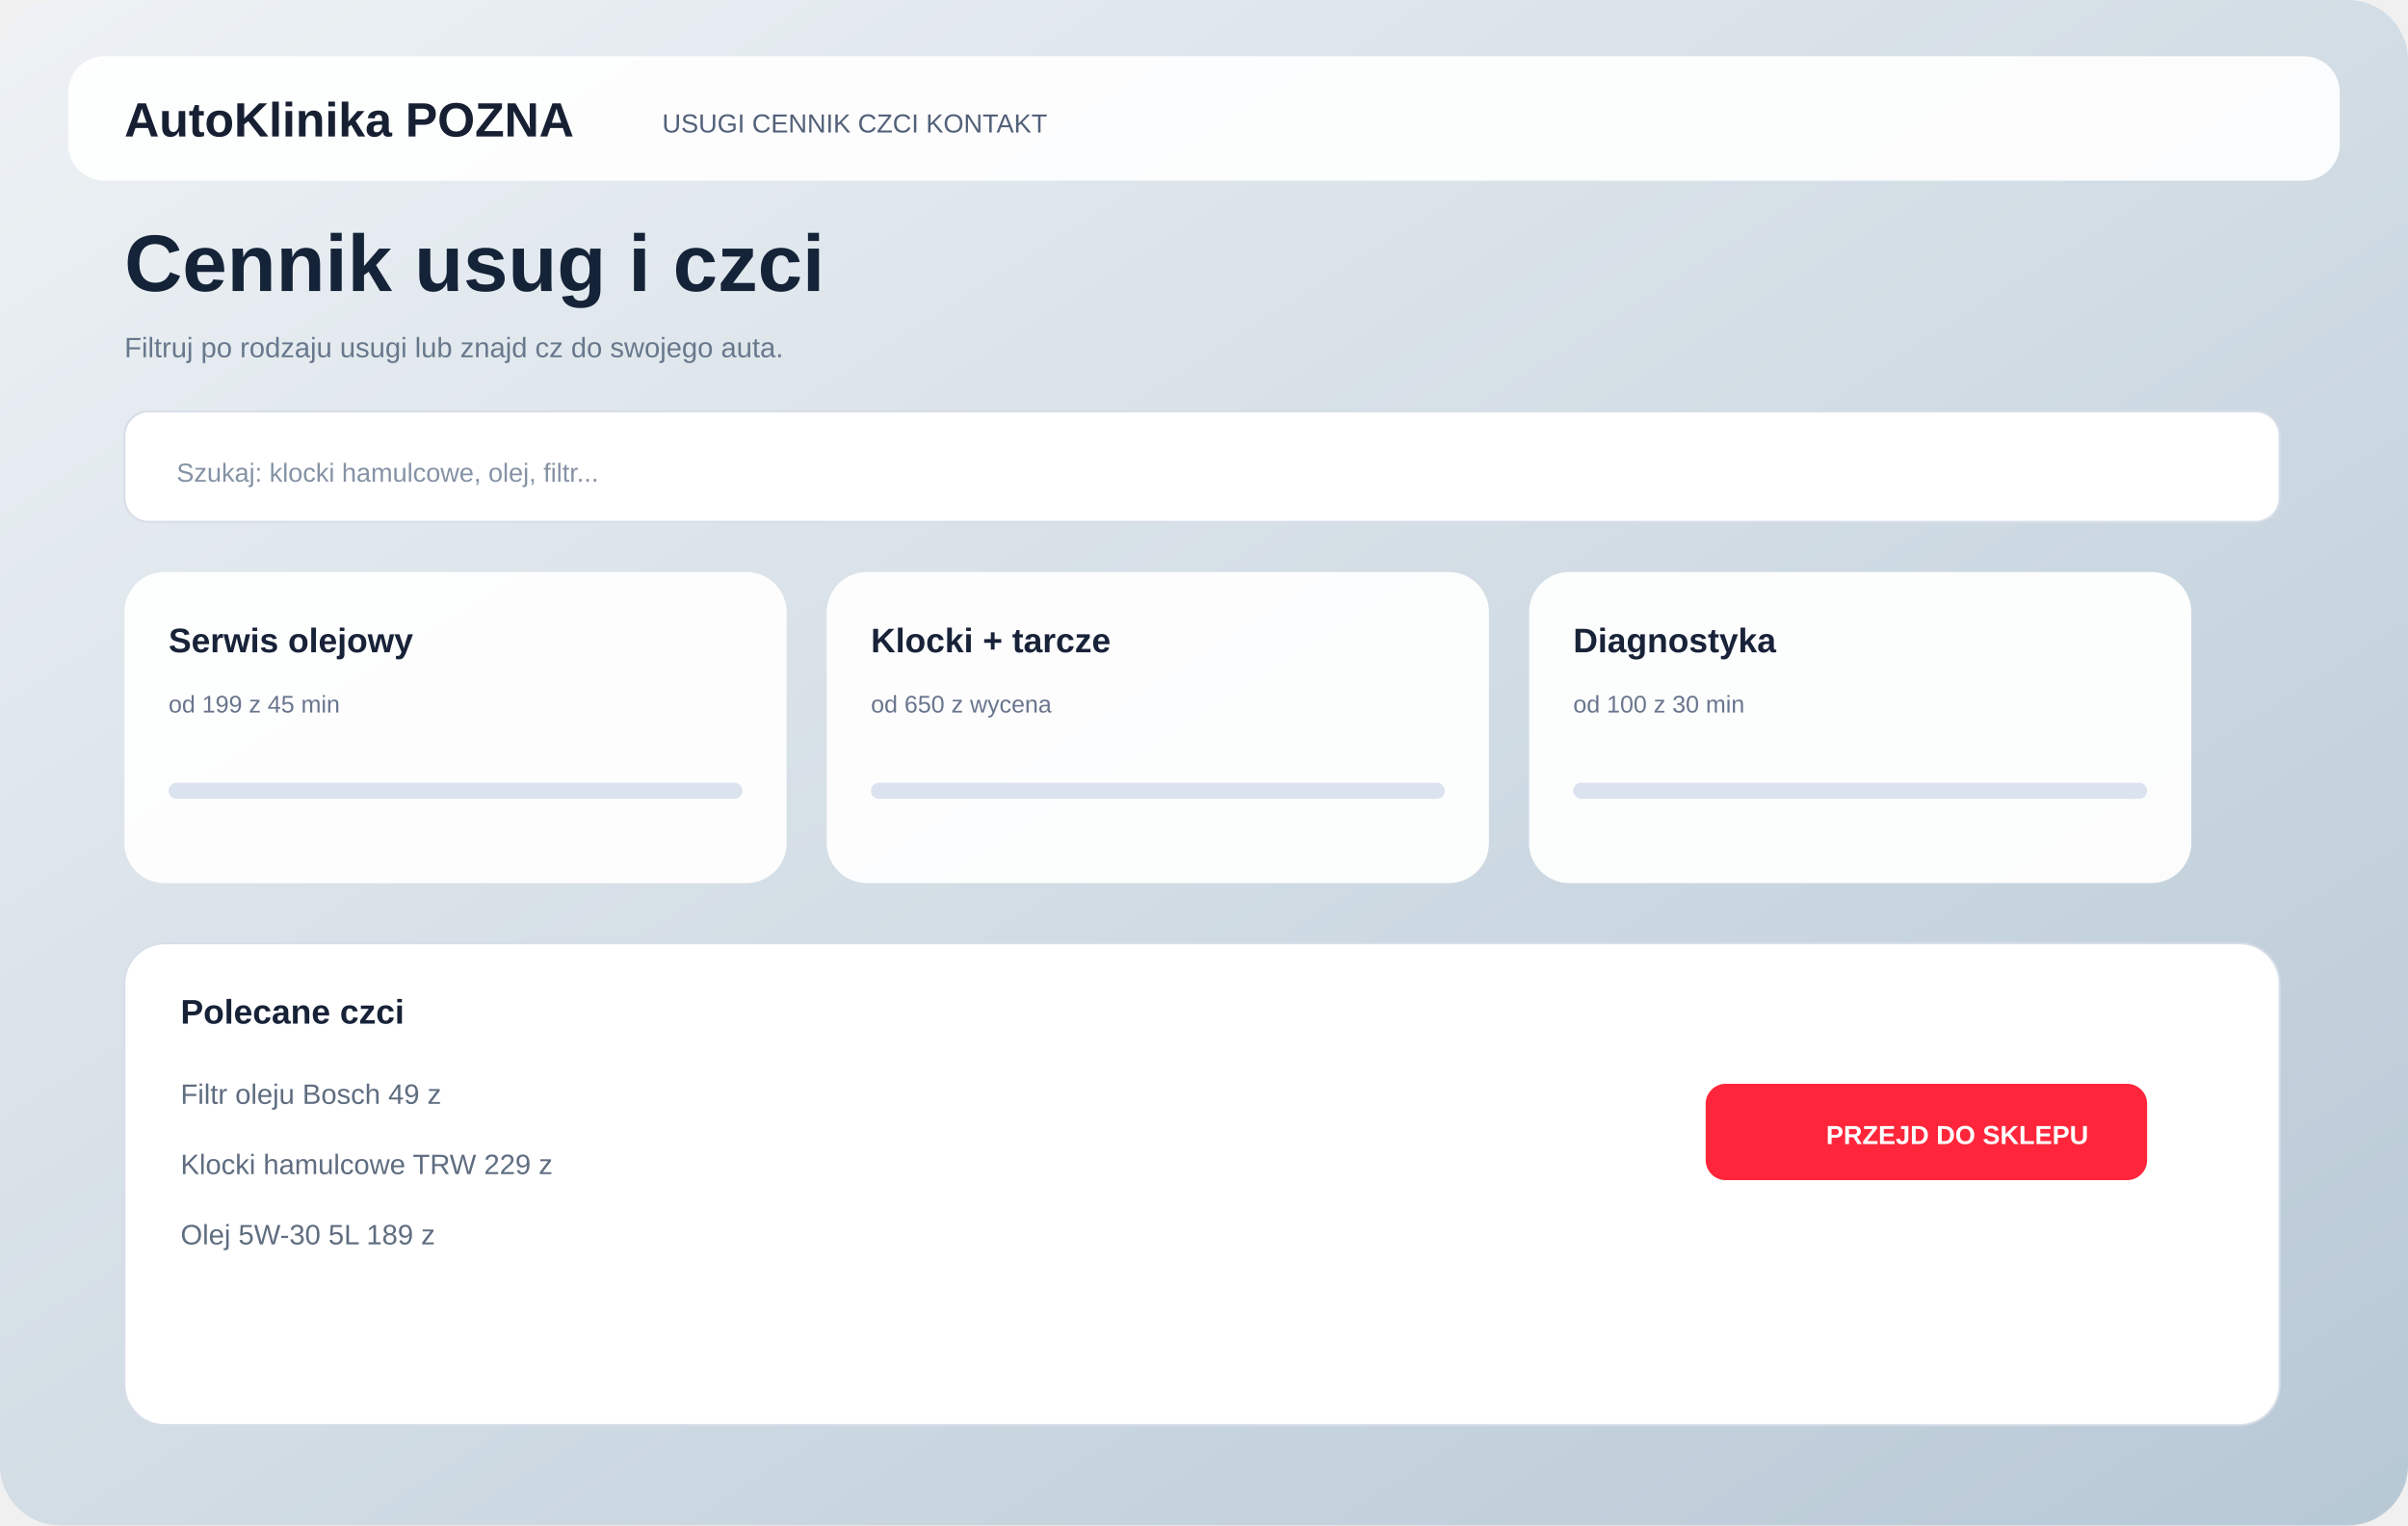
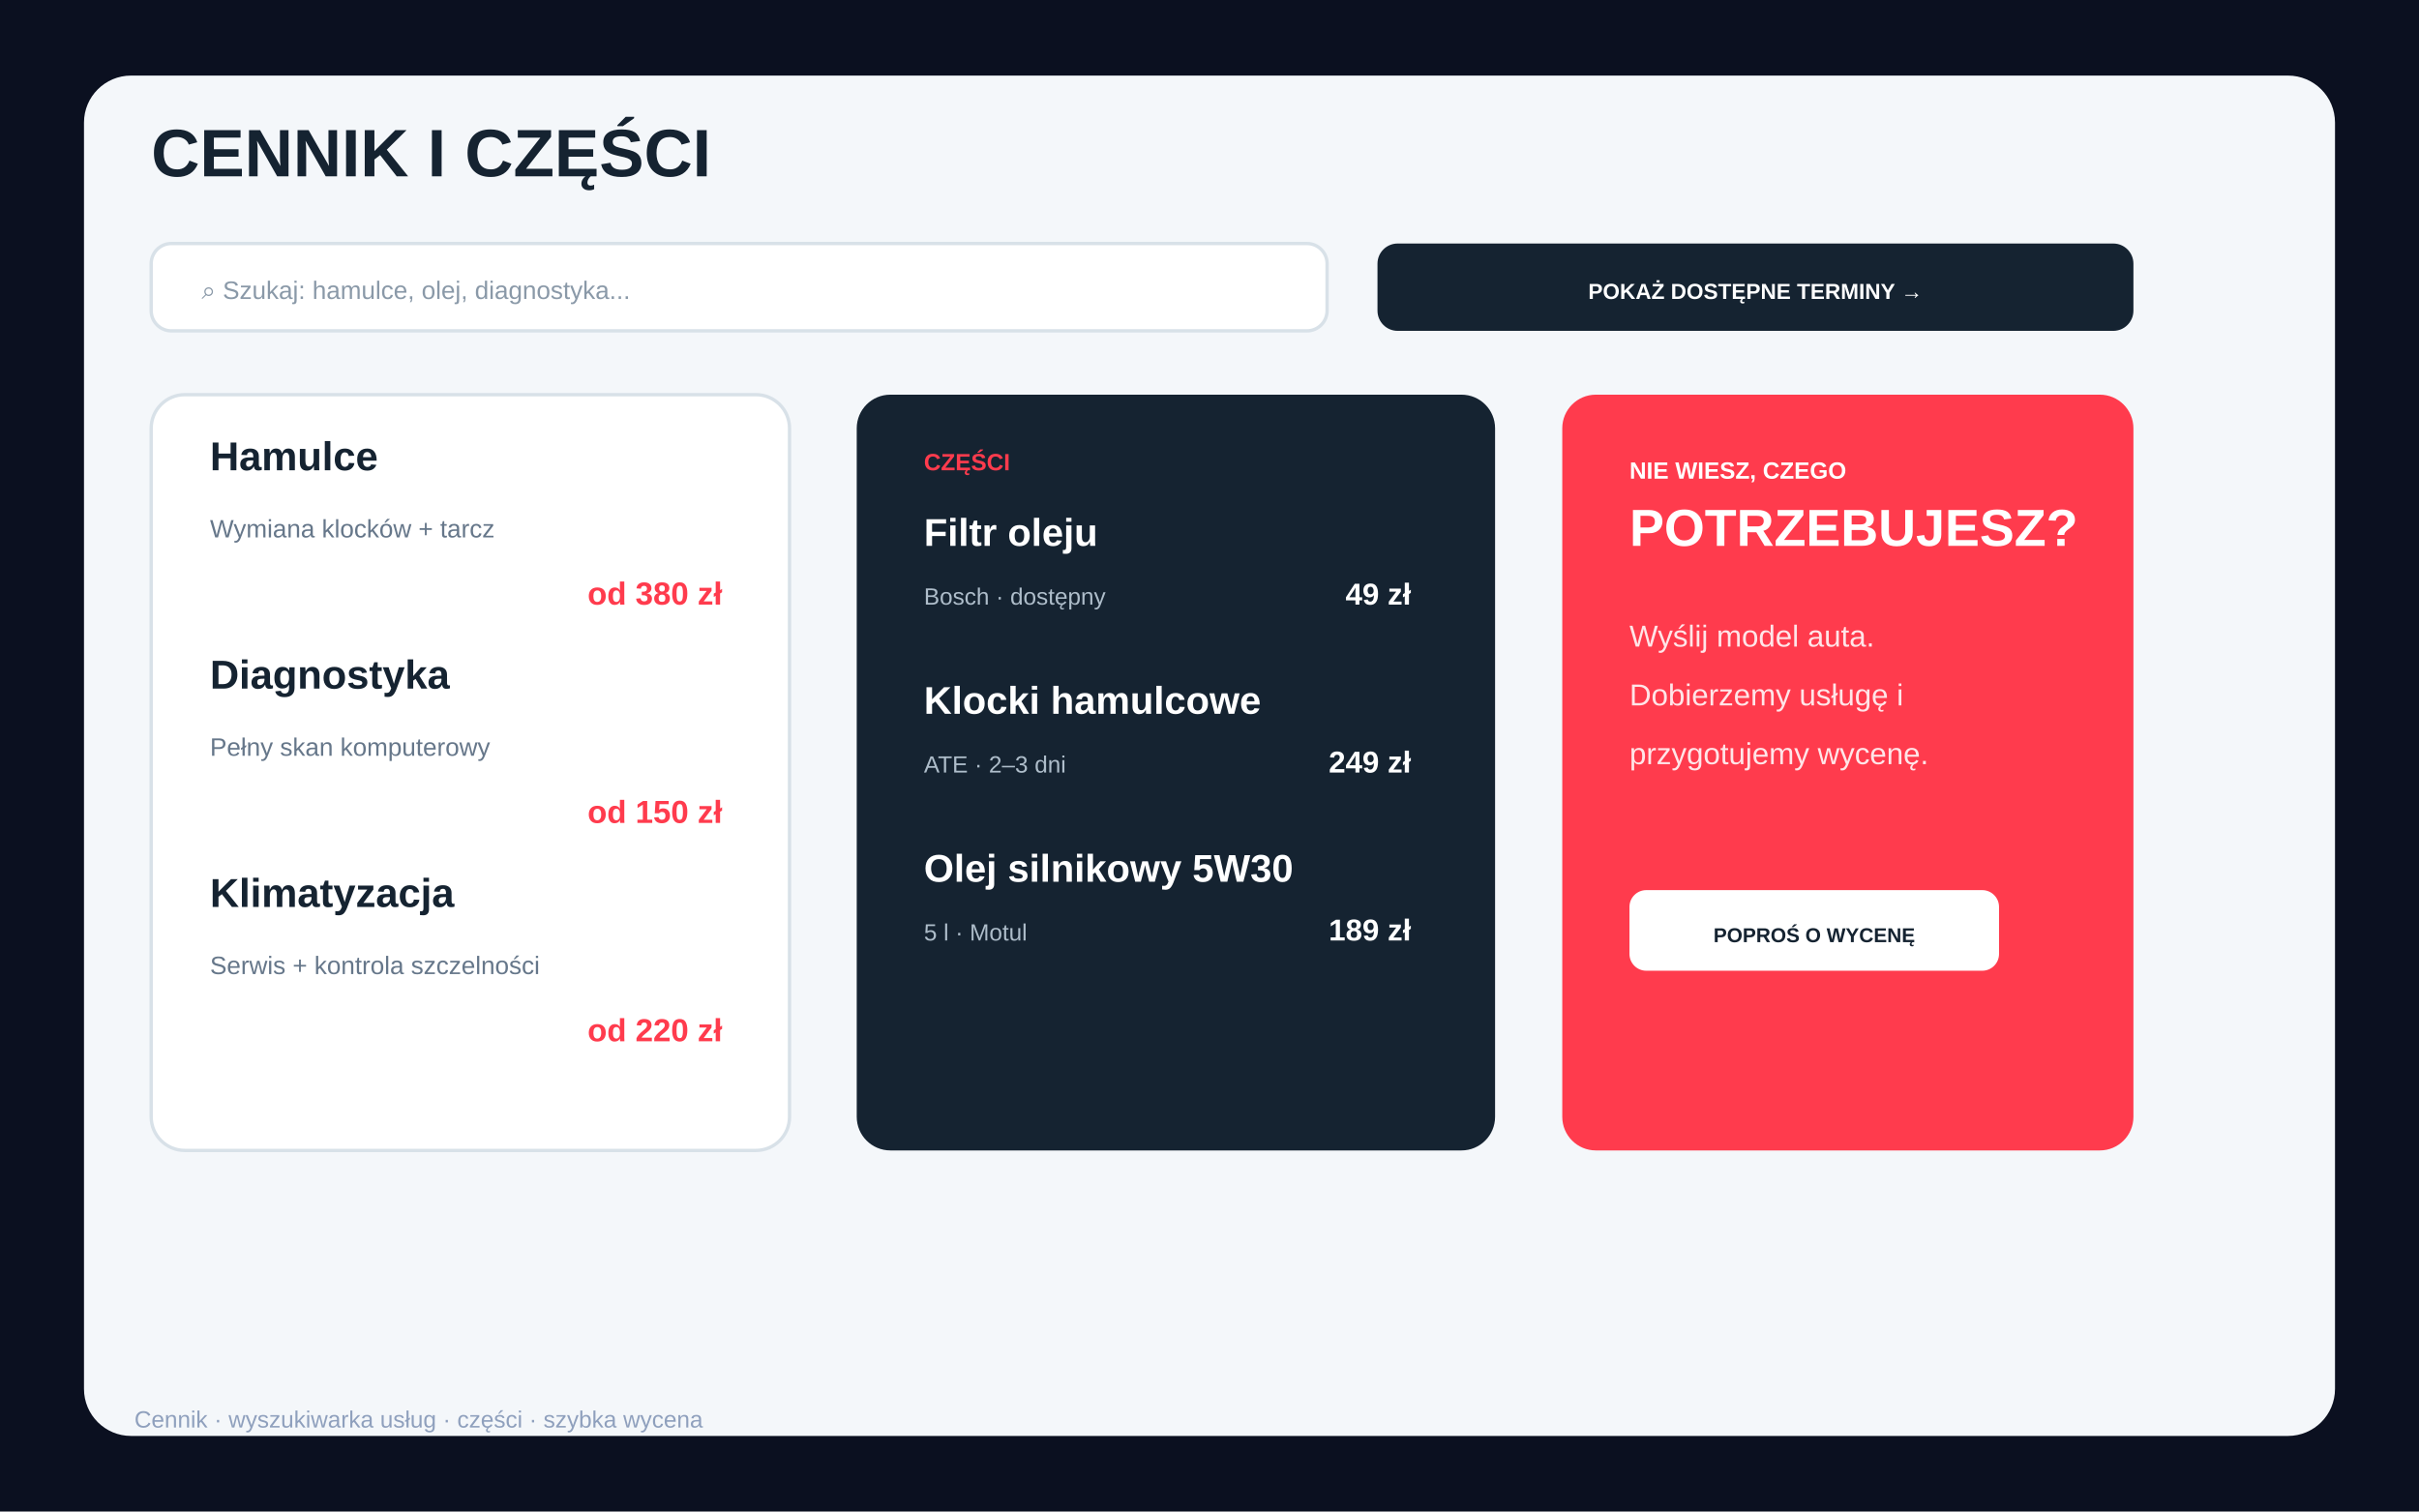
- <svg xmlns="http://www.w3.org/2000/svg" viewBox="0 0 1200 760">
+ <svg xmlns="http://www.w3.org/2000/svg" viewBox="0 0 1440 900" role="img" aria-label="AutoKlinika Poznań — cennik">
  <defs>
-     <linearGradient id="bg" x1="0" y1="0" x2="1" y2="1">
-       <stop stop-color="#eef2f5" />
-       <stop offset="1" stop-color="#b7c8d5" />
+     <linearGradient id="g" x1="0" y1="0" x2="1" y2="1">
+       <stop stop-color="#172554" />
+       <stop offset=".55" stop-color="#0f766e" />
+       <stop offset="1" stop-color="#111827" />
    </linearGradient>
-     <linearGradient id="glass">
-       <stop stop-color="#ffffff" stop-opacity=".18" />
-       <stop offset="1" stop-color="#ffffff" stop-opacity=".05" />
+     <linearGradient id="gold" x1="0" y1="0" x2="1" y2="0">
+       <stop stop-color="#f8d38b" />
+       <stop offset="1" stop-color="#d99b4a" />
    </linearGradient>
    <filter id="shadow">
-       <feDropShadow dx="0" dy="18" stdDeviation="22" flood-opacity=".28" />
+       <feDropShadow dx="0" dy="18" stdDeviation="22" flood-opacity=".22" />
    </filter>
  </defs>
-   <rect width="1200" height="760" rx="30" fill="url(#bg)" />
-   <rect x="34" y="28" width="1132" height="62" rx="18" fill="#ffffff" fill-opacity=".92" />
-   <text x="62" y="68" font-family="Arial" font-size="24" font-weight="800" fill="#172033">AutoKlinika POZNA</text>
-   <text x="330" y="66" font-family="Arial" font-size="13" fill="#526078">USUGI   CENNIK   CZCI   KONTAKT</text>
-   <text x="62" y="145" font-family="Arial" font-size="40" font-weight="900" fill="#152338">Cennik usug i czci</text>
-   <text x="62" y="178" font-family="Arial" font-size="14" fill="#68788c">Filtruj po rodzaju usugi lub znajd cz do swojego auta.</text>
-   <rect x="62" y="205" width="1074" height="55" rx="12" fill="#fff" stroke="#d7dee8" />
-   <text x="88" y="240" font-family="Arial" font-size="13" fill="#8592a5"> Szukaj: klocki hamulcowe, olej, filtr...</text>
-   <rect x="62" y="285" width="330" height="155" rx="20" fill="#fff" fill-opacity=".94" />
-   <text x="84" y="325" font-family="Arial" font-size="17" font-weight="800" fill="#182238">Serwis olejowy</text>
-   <text x="84" y="355" font-family="Arial" font-size="12" fill="#69758d">od 199 z  45 min</text>
-   <rect x="84" y="390" width="286" height="8" rx="4" fill="#dbe3ef" />
-   <rect x="412" y="285" width="330" height="155" rx="20" fill="#fff" fill-opacity=".94" />
-   <text x="434" y="325" font-family="Arial" font-size="17" font-weight="800" fill="#182238">Klocki + tarcze</text>
-   <text x="434" y="355" font-family="Arial" font-size="12" fill="#69758d">od 650 z  wycena</text>
-   <rect x="434" y="390" width="286" height="8" rx="4" fill="#dbe3ef" />
-   <rect x="762" y="285" width="330" height="155" rx="20" fill="#fff" fill-opacity=".94" />
-   <text x="784" y="325" font-family="Arial" font-size="17" font-weight="800" fill="#182238">Diagnostyka</text>
-   <text x="784" y="355" font-family="Arial" font-size="12" fill="#69758d">od 100 z  30 min</text>
-   <rect x="784" y="390" width="286" height="8" rx="4" fill="#dbe3ef" />
-   <rect x="62" y="470" width="1074" height="240" rx="20" fill="#fff" stroke="#d7dee8" />
-   <text x="90" y="510" font-family="Arial" font-size="17" font-weight="800" fill="#172238">Polecane czci</text>
-   <text x="90" y="550" font-family="Arial" font-size="14" fill="#5f6d80">Filtr oleju Bosch  49 z</text>
-   <text x="90" y="585" font-family="Arial" font-size="14" fill="#5f6d80">Klocki hamulcowe TRW  229 z</text>
-   <text x="90" y="620" font-family="Arial" font-size="14" fill="#5f6d80">Olej 5W-30 5L  189 z</text>
-   <rect x="850" y="540" width="220" height="48" rx="10" fill="#ff263b" />
-   <text x="910" y="570" font-family="Arial" font-size="13" font-weight="800" fill="#fff">PRZEJD DO SKLEPU</text>
+   <rect width="1440" height="900" fill="#0b1020" />
+   <rect x="50" y="45" width="1340" height="810" rx="28" fill="#f4f7fa" stroke="none" stroke-width="0" />
+   <text x="90" y="105" font-family="Arial, sans-serif" font-size="40" fill="#152331" font-weight="900" text-anchor="start">CENNIK I CZĘŚCI</text>
+   <rect x="90" y="145" width="700" height="52" rx="12" fill="#fff" stroke="#d8e1e8" stroke-width="2" />
+   <text x="120" y="178" font-family="Arial, sans-serif" font-size="15" fill="#8a99a8" font-weight="400" text-anchor="start">⌕  Szukaj: hamulce, olej, diagnostyka...</text>
+   <rect x="820" y="145" width="450" height="52" rx="12" fill="#152331" stroke="none" stroke-width="0" />
+   <text x="1045" y="178" font-family="Arial, sans-serif" font-size="13" fill="#fff" font-weight="900" text-anchor="middle">POKAŻ DOSTĘPNE TERMINY →</text>
+   <rect x="90" y="235" width="380" height="450" rx="20" fill="#fff" stroke="#d8e1e8" stroke-width="2" />
+   <text x="125" y="280" font-family="Arial, sans-serif" font-size="24" fill="#152331" font-weight="900" text-anchor="start">Hamulce</text>
+   <text x="125" y="320" font-family="Arial, sans-serif" font-size="15" fill="#66778a" font-weight="400" text-anchor="start">Wymiana klocków + tarcz</text>
+   <text x="430" y="360" font-family="Arial, sans-serif" font-size="19" fill="#ff3b4d" font-weight="900" text-anchor="end">od 380 zł</text>
+   <text x="125" y="410" font-family="Arial, sans-serif" font-size="24" fill="#152331" font-weight="900" text-anchor="start">Diagnostyka</text>
+   <text x="125" y="450" font-family="Arial, sans-serif" font-size="15" fill="#66778a" font-weight="400" text-anchor="start">Pełny skan komputerowy</text>
+   <text x="430" y="490" font-family="Arial, sans-serif" font-size="19" fill="#ff3b4d" font-weight="900" text-anchor="end">od 150 zł</text>
+   <text x="125" y="540" font-family="Arial, sans-serif" font-size="24" fill="#152331" font-weight="900" text-anchor="start">Klimatyzacja</text>
+   <text x="125" y="580" font-family="Arial, sans-serif" font-size="15" fill="#66778a" font-weight="400" text-anchor="start">Serwis + kontrola szczelności</text>
+   <text x="430" y="620" font-family="Arial, sans-serif" font-size="19" fill="#ff3b4d" font-weight="900" text-anchor="end">od 220 zł</text>
+   <rect x="510" y="235" width="380" height="450" rx="20" fill="#152331" stroke="none" stroke-width="0" />
+   <text x="550" y="280" font-family="Arial, sans-serif" font-size="14" fill="#ff3b4d" font-weight="900" text-anchor="start">CZĘŚCI</text>
+   <text x="550" y="325" font-family="Arial, sans-serif" font-size="23" fill="#fff" font-weight="900" text-anchor="start">Filtr oleju</text>
+   <text x="550" y="360" font-family="Arial, sans-serif" font-size="14" fill="#aebdca" font-weight="400" text-anchor="start">Bosch · dostępny</text>
+   <text x="840" y="360" font-family="Arial, sans-serif" font-size="18" fill="#fff" font-weight="800" text-anchor="end">49 zł</text>
+   <text x="550" y="425" font-family="Arial, sans-serif" font-size="23" fill="#fff" font-weight="900" text-anchor="start">Klocki hamulcowe</text>
+   <text x="550" y="460" font-family="Arial, sans-serif" font-size="14" fill="#aebdca" font-weight="400" text-anchor="start">ATE · 2–3 dni</text>
+   <text x="840" y="460" font-family="Arial, sans-serif" font-size="18" fill="#fff" font-weight="800" text-anchor="end">249 zł</text>
+   <text x="550" y="525" font-family="Arial, sans-serif" font-size="23" fill="#fff" font-weight="900" text-anchor="start">Olej silnikowy 5W30</text>
+   <text x="550" y="560" font-family="Arial, sans-serif" font-size="14" fill="#aebdca" font-weight="400" text-anchor="start">5 l · Motul</text>
+   <text x="840" y="560" font-family="Arial, sans-serif" font-size="18" fill="#fff" font-weight="800" text-anchor="end">189 zł</text>
+   <rect x="930" y="235" width="340" height="450" rx="20" fill="#ff3b4d" stroke="none" stroke-width="0" />
+   <text x="970" y="285" font-family="Arial, sans-serif" font-size="14" fill="#fff" font-weight="800" text-anchor="start">NIE WIESZ, CZEGO</text>
+   <text x="970" y="325" font-family="Arial, sans-serif" font-size="31" fill="#fff" font-weight="900" text-anchor="start">POTRZEBUJESZ?</text>
+   <text x="970" y="385" font-family="Arial, sans-serif" font-size="18" fill="#ffe5e8" font-weight="400" text-anchor="start">Wyślij model auta.</text>
+   <text x="970" y="420" font-family="Arial, sans-serif" font-size="18" fill="#ffe5e8" font-weight="400" text-anchor="start">Dobierzemy usługę i</text>
+   <text x="970" y="455" font-family="Arial, sans-serif" font-size="18" fill="#ffe5e8" font-weight="400" text-anchor="start">przygotujemy wycenę.</text>
+   <rect x="970" y="530" width="220" height="48" rx="10" fill="#fff" stroke="none" stroke-width="0" />
+   <text x="1080" y="561" font-family="Arial, sans-serif" font-size="12" fill="#152331" font-weight="900" text-anchor="middle">POPROŚ O WYCENĘ</text>
+   <text x="80" y="850" font-family="Arial, sans-serif" font-size="14" fill="#8fa0bd">Cennik · wyszukiwarka usług · części · szybka wycena</text>
</svg>
